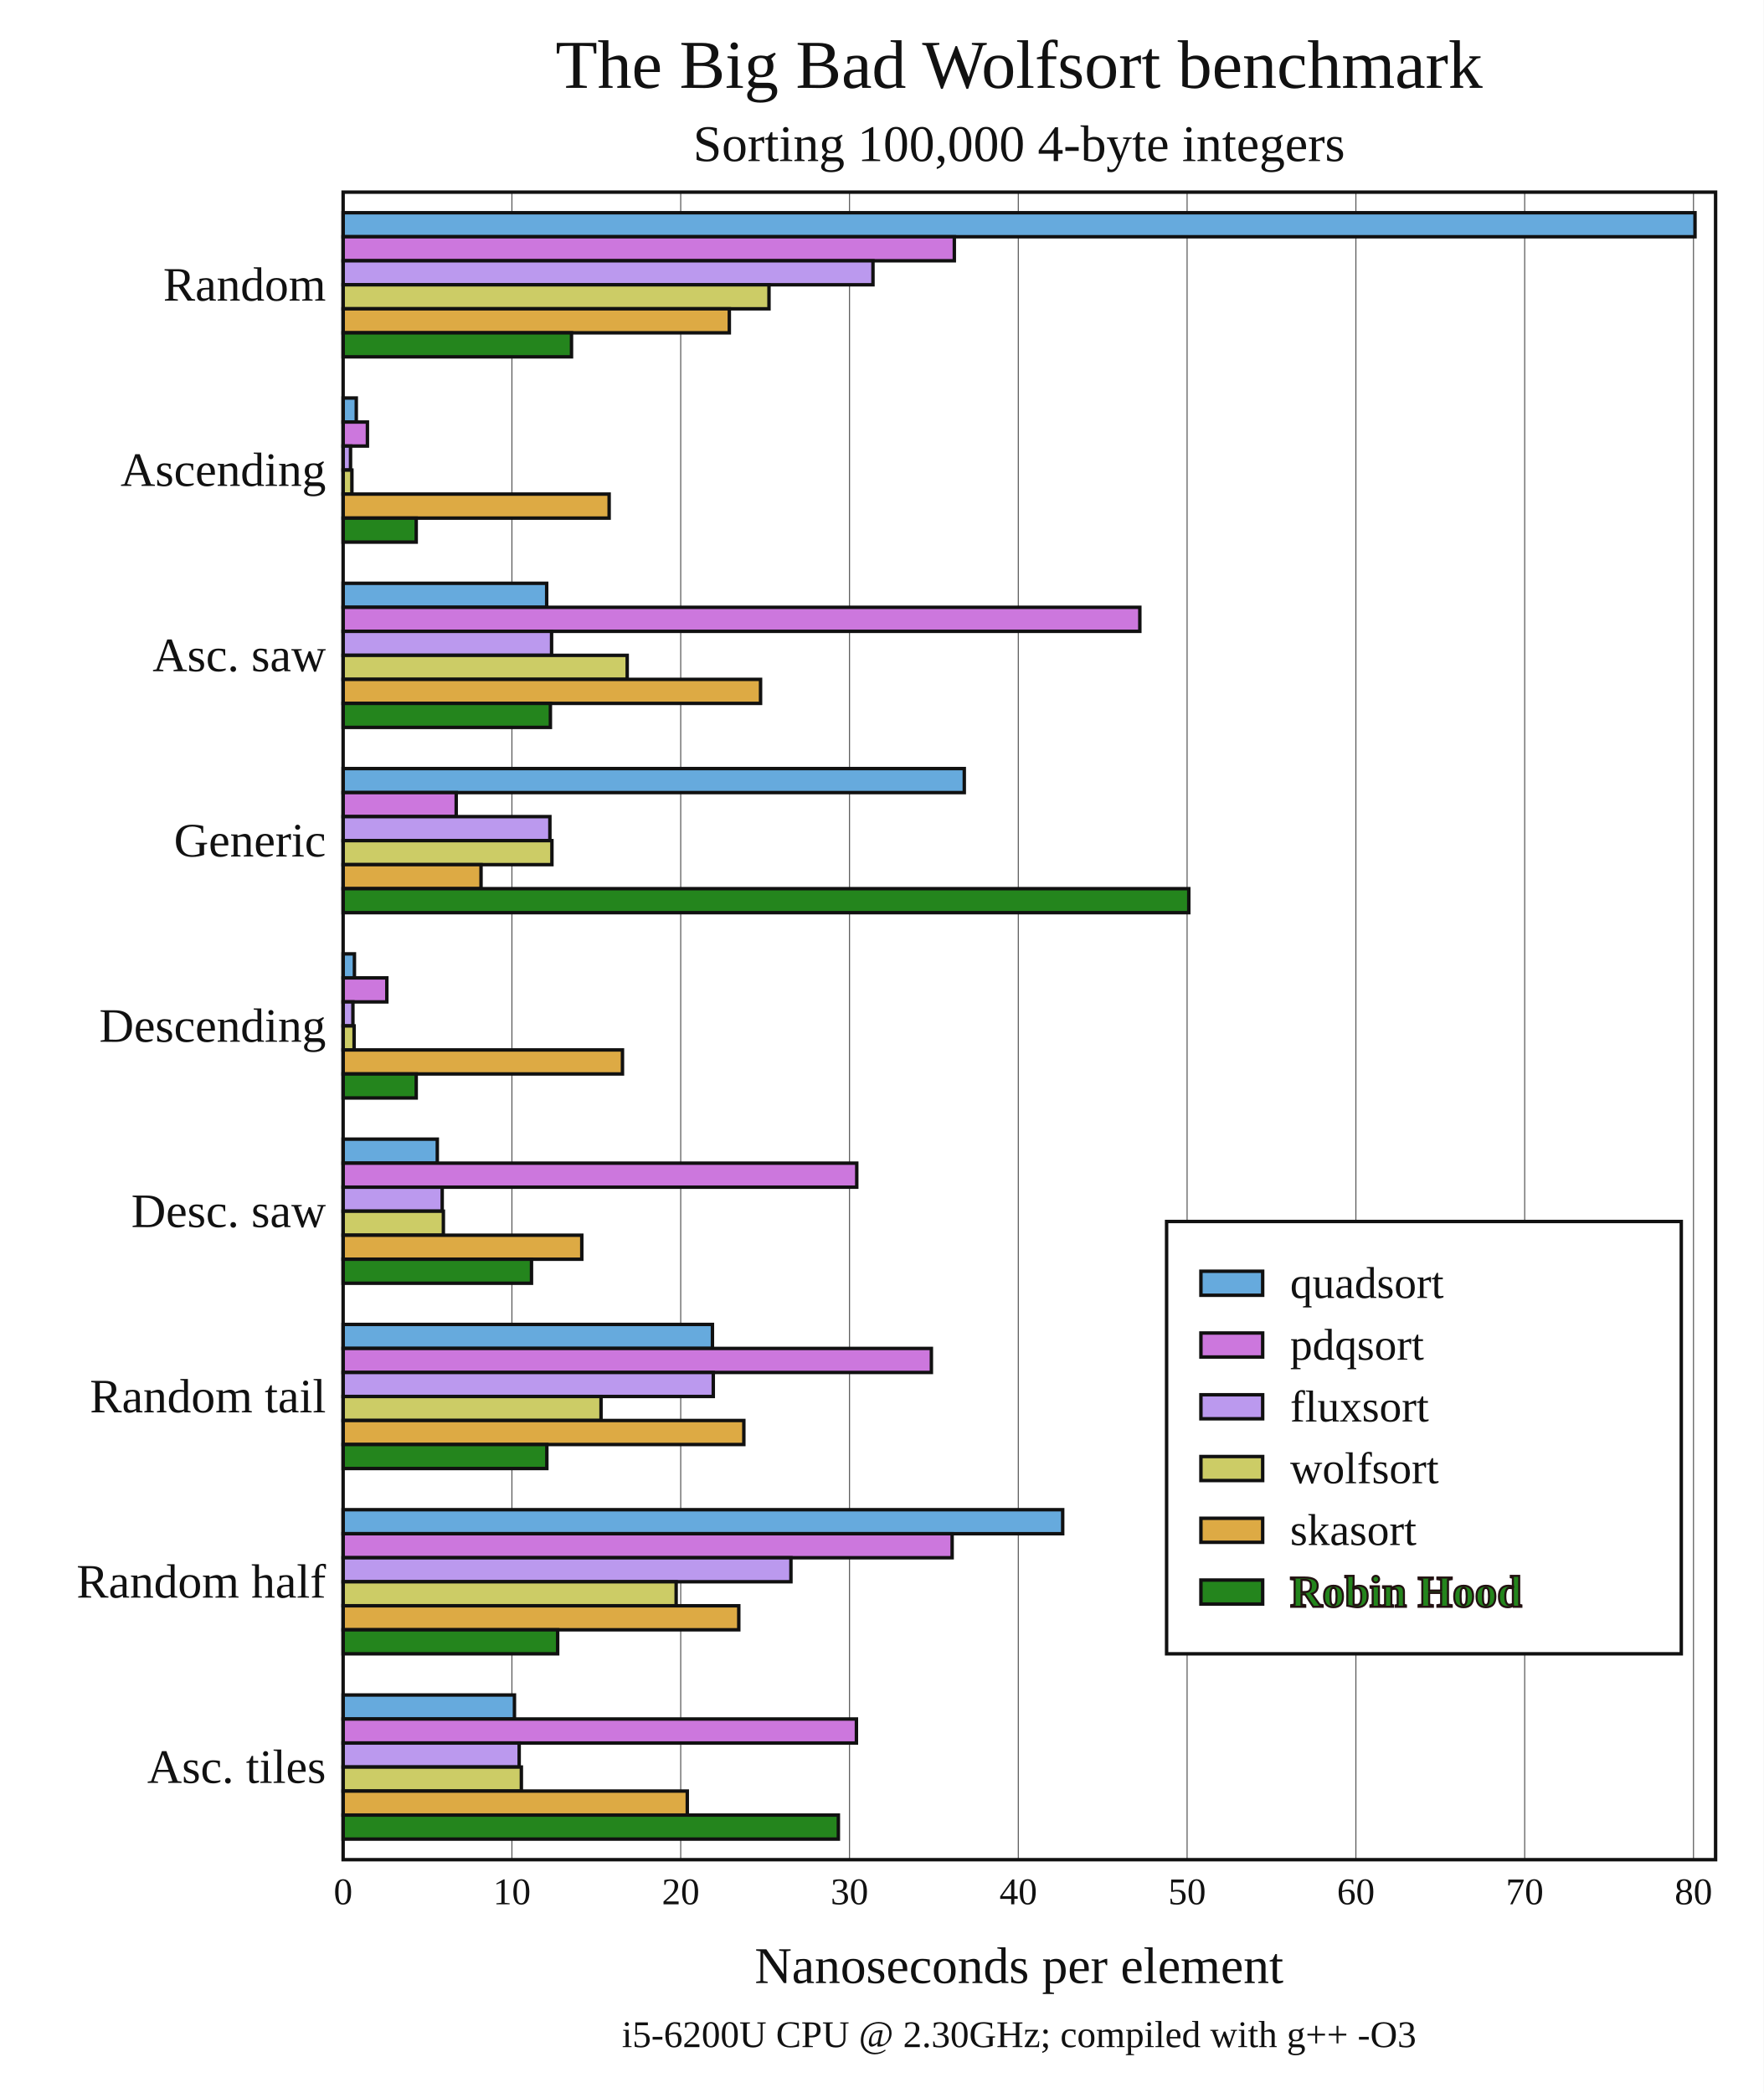
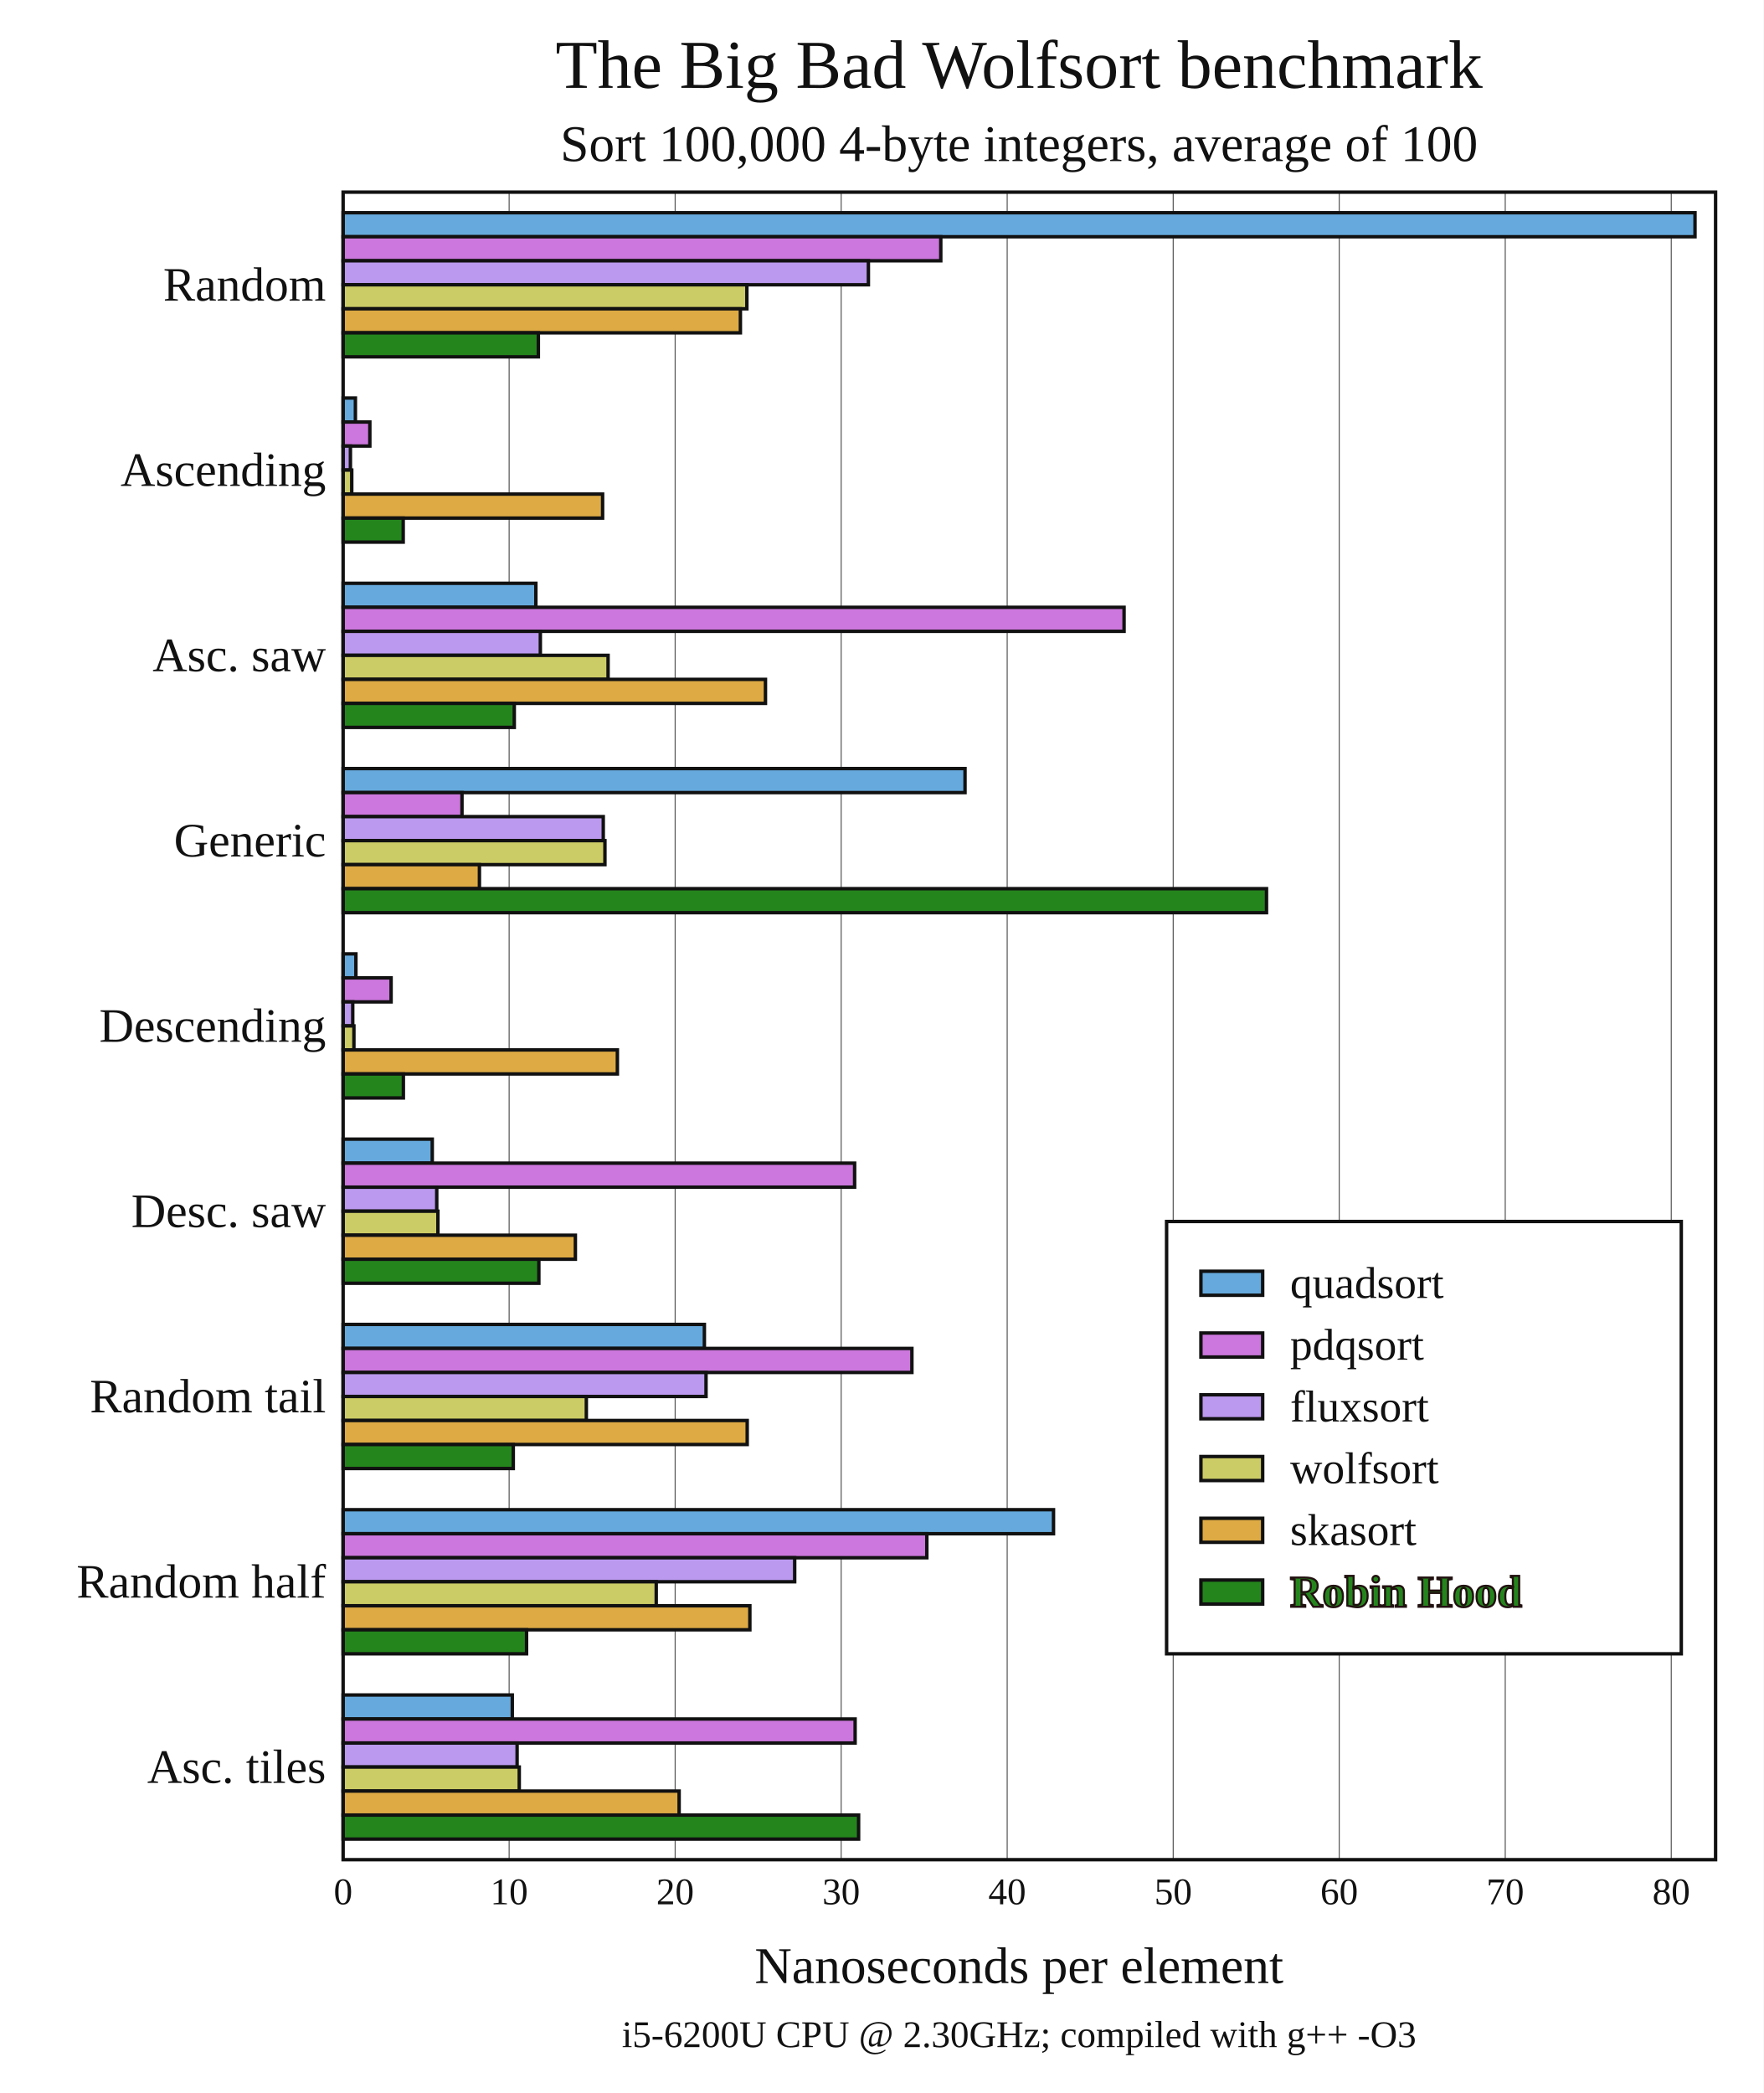
- <svg xmlns="http://www.w3.org/2000/svg" viewBox="0 0 514 610" height="610" width="514">
+ <svg xmlns="http://www.w3.org/2000/svg" viewBox="0 0 514 610" height="915" width="771">
  <g text-anchor="middle" font-size="14px" fill="#111">
    <rect fill="white" x="0" y="0" width="514" height="610" />
    <text dy="0.33em" font-size="20px" x="297" y="19">The Big Bad Wolfsort benchmark</text>
-     <text dy="0.33em" font-size="15px" x="297" y="42">Sorting 100,000 4-byte integers</text>
+     <text dy="0.33em" font-size="15px" x="297" y="42">Sort 100,000 4-byte integers, average of 100</text>
    <text dy="0.33em" font-size="15px" x="297" y="573">Nanoseconds per element</text>
    <text dy="0.33em" font-size="11px" x="297" y="593">i5-6200U CPU @ 2.30GHz; compiled with g++ -O3</text>
    <g stroke-width="0.3" stroke="#555">
-       <path d="M149.194 56v486" />
-       <path d="M198.389 56v486" />
-       <path d="M247.583 56v486" />
-       <path d="M296.778 56v486" />
-       <path d="M345.973 56v486" />
-       <path d="M395.167 56v486" />
-       <path d="M444.362 56v486" />
-       <path d="M493.557 56v486" />
+       <path d="M148.385 56v486" />
+       <path d="M196.770 56v486" />
+       <path d="M245.155 56v486" />
+       <path d="M293.540 56v486" />
+       <path d="M341.925 56v486" />
+       <path d="M390.310 56v486" />
+       <path d="M438.695 56v486" />
+       <path d="M487.080 56v486" />
    </g>
    <g font-size="11px">
      <text x="100" y="555">0</text>
-       <text x="149.194" y="555">10</text>
-       <text x="198.389" y="555">20</text>
-       <text x="247.583" y="555">30</text>
-       <text x="296.778" y="555">40</text>
-       <text x="345.973" y="555">50</text>
-       <text x="395.167" y="555">60</text>
-       <text x="444.362" y="555">70</text>
-       <text x="493.557" y="555">80</text>
+       <text x="148.385" y="555">10</text>
+       <text x="196.770" y="555">20</text>
+       <text x="245.155" y="555">30</text>
+       <text x="293.540" y="555">40</text>
+       <text x="341.925" y="555">50</text>
+       <text x="390.310" y="555">60</text>
+       <text x="438.695" y="555">70</text>
+       <text x="487.080" y="555">80</text>
    </g>
    <g text-anchor="end">
      <text dy="0.33em" x="95" y="83">Random</text>
      <text dy="0.33em" x="95" y="137">Ascending</text>
      <text dy="0.33em" x="95" y="191">Asc. saw</text>
      <text dy="0.33em" x="95" y="245">Generic</text>
      <text dy="0.33em" x="95" y="299">Descending</text>
      <text dy="0.33em" x="95" y="353">Desc. saw</text>
      <text dy="0.33em" x="95" y="407">Random tail</text>
      <text dy="0.33em" x="95" y="461">Random half</text>
      <text dy="0.33em" x="95" y="515">Asc. tiles</text>
    </g>
    <g stroke="#111">
      <g fill="#6ad">
        <rect x="100" y="62" width="394" height="7" />
-         <rect x="100" y="116" width="3.837" height="7" />
-         <rect x="100" y="170" width="59.328" height="7" />
-         <rect x="100" y="224" width="181.036" height="7" />
-         <rect x="100" y="278" width="3.296" height="7" />
-         <rect x="100" y="332" width="27.450" height="7" />
-         <rect x="100" y="386" width="107.637" height="7" />
-         <rect x="100" y="440" width="209.716" height="7" />
-         <rect x="100" y="494" width="49.932" height="7" />
+         <rect x="100" y="116" width="3.580" height="7" />
+         <rect x="100" y="170" width="56.175" height="7" />
+         <rect x="100" y="224" width="181.250" height="7" />
+         <rect x="100" y="278" width="3.725" height="7" />
+         <rect x="100" y="332" width="25.982" height="7" />
+         <rect x="100" y="386" width="105.286" height="7" />
+         <rect x="100" y="440" width="207.039" height="7" />
+         <rect x="100" y="494" width="49.304" height="7" />
      </g>
      <g fill="#c7d">
-         <rect x="100" y="69" width="178.133" height="7" />
-         <rect x="100" y="123" width="7.084" height="7" />
-         <rect x="100" y="177" width="232.198" height="7" />
-         <rect x="100" y="231" width="32.960" height="7" />
-         <rect x="100" y="285" width="12.741" height="7" />
-         <rect x="100" y="339" width="149.699" height="7" />
-         <rect x="100" y="393" width="171.443" height="7" />
-         <rect x="100" y="447" width="177.494" height="7" />
-         <rect x="100" y="501" width="149.600" height="7" />
+         <rect x="100" y="69" width="174.186" height="7" />
+         <rect x="100" y="123" width="7.790" height="7" />
+         <rect x="100" y="177" width="227.603" height="7" />
+         <rect x="100" y="231" width="34.643" height="7" />
+         <rect x="100" y="285" width="13.983" height="7" />
+         <rect x="100" y="339" width="149.074" height="7" />
+         <rect x="100" y="393" width="165.767" height="7" />
+         <rect x="100" y="447" width="170.122" height="7" />
+         <rect x="100" y="501" width="149.219" height="7" />
      </g>
      <g fill="#b9e">
-         <rect x="100" y="76" width="154.422" height="7" />
-         <rect x="100" y="130" width="2.164" height="7" />
-         <rect x="100" y="184" width="60.755" height="7" />
-         <rect x="100" y="238" width="60.263" height="7" />
-         <rect x="100" y="292" width="2.853" height="7" />
-         <rect x="100" y="346" width="28.877" height="7" />
-         <rect x="100" y="400" width="107.883" height="7" />
-         <rect x="100" y="454" width="130.513" height="7" />
-         <rect x="100" y="508" width="51.310" height="7" />
+         <rect x="100" y="76" width="153.090" height="7" />
+         <rect x="100" y="130" width="2.128" height="7" />
+         <rect x="100" y="184" width="57.481" height="7" />
+         <rect x="100" y="238" width="75.819" height="7" />
+         <rect x="100" y="292" width="2.806" height="7" />
+         <rect x="100" y="346" width="27.289" height="7" />
+         <rect x="100" y="400" width="105.769" height="7" />
+         <rect x="100" y="454" width="131.607" height="7" />
+         <rect x="100" y="508" width="50.707" height="7" />
      </g>
      <g fill="#cc6">
-         <rect x="100" y="83" width="124.118" height="7" />
-         <rect x="100" y="137" width="2.558" height="7" />
-         <rect x="100" y="191" width="82.794" height="7" />
-         <rect x="100" y="245" width="60.853" height="7" />
-         <rect x="100" y="299" width="3.197" height="7" />
-         <rect x="100" y="353" width="29.221" height="7" />
-         <rect x="100" y="407" width="75.169" height="7" />
-         <rect x="100" y="461" width="97.061" height="7" />
-         <rect x="100" y="515" width="51.949" height="7" />
+         <rect x="100" y="83" width="117.672" height="7" />
+         <rect x="100" y="137" width="2.516" height="7" />
+         <rect x="100" y="191" width="77.222" height="7" />
+         <rect x="100" y="245" width="76.303" height="7" />
+         <rect x="100" y="299" width="3.145" height="7" />
+         <rect x="100" y="353" width="27.627" height="7" />
+         <rect x="100" y="407" width="70.884" height="7" />
+         <rect x="100" y="461" width="91.254" height="7" />
+         <rect x="100" y="515" width="51.336" height="7" />
      </g>
      <g fill="#da4">
-         <rect x="100" y="90" width="112.557" height="7" />
-         <rect x="100" y="144" width="77.530" height="7" />
-         <rect x="100" y="198" width="121.658" height="7" />
-         <rect x="100" y="252" width="40.192" height="7" />
-         <rect x="100" y="306" width="81.417" height="7" />
-         <rect x="100" y="360" width="69.561" height="7" />
-         <rect x="100" y="414" width="116.788" height="7" />
-         <rect x="100" y="468" width="115.312" height="7" />
-         <rect x="100" y="522" width="100.307" height="7" />
+         <rect x="100" y="90" width="115.785" height="7" />
+         <rect x="100" y="144" width="75.625" height="7" />
+         <rect x="100" y="198" width="123.091" height="7" />
+         <rect x="100" y="252" width="39.724" height="7" />
+         <rect x="100" y="306" width="79.932" height="7" />
+         <rect x="100" y="360" width="67.690" height="7" />
+         <rect x="100" y="414" width="117.769" height="7" />
+         <rect x="100" y="468" width="118.543" height="7" />
+         <rect x="100" y="522" width="97.931" height="7" />
      </g>
      <g fill="#24851d">
-         <rect x="100" y="97" width="66.560" height="7" />
-         <rect x="100" y="151" width="21.301" height="7" />
-         <rect x="100" y="205" width="60.411" height="7" />
-         <rect x="100" y="259" width="246.465" height="7" />
-         <rect x="100" y="313" width="21.301" height="7" />
-         <rect x="100" y="367" width="54.901" height="7" />
-         <rect x="100" y="421" width="59.377" height="7" />
-         <rect x="100" y="475" width="62.526" height="7" />
-         <rect x="100" y="529" width="144.337" height="7" />
+         <rect x="100" y="97" width="56.900" height="7" />
+         <rect x="100" y="151" width="17.515" height="7" />
+         <rect x="100" y="205" width="49.885" height="7" />
+         <rect x="100" y="259" width="269.118" height="7" />
+         <rect x="100" y="313" width="17.563" height="7" />
+         <rect x="100" y="367" width="57.046" height="7" />
+         <rect x="100" y="421" width="49.594" height="7" />
+         <rect x="100" y="475" width="53.465" height="7" />
+         <rect x="100" y="529" width="150.235" height="7" />
      </g>
    </g>
    <rect stroke="#111" fill="none" x="100" y="56" width="400" height="486" />
    <g transform="translate(340,356)" text-anchor="start" font-size="13px">
      <rect fill="white" stroke="#111" x="0" y="0" width="150" height="126" />
      <g stroke="#111">
        <rect fill="#6ad" x="10" y="14.5" width="18" height="7" />
        <rect fill="#c7d" x="10" y="32.5" width="18" height="7" />
        <rect fill="#b9e" x="10" y="50.5" width="18" height="7" />
        <rect fill="#cc6" x="10" y="68.5" width="18" height="7" />
        <rect fill="#da4" x="10" y="86.5" width="18" height="7" />
        <rect fill="#24851d" x="10" y="104.5" width="18" height="7" />
      </g>
      <text dy="0.33em" x="36" y="18">quadsort</text>
      <text dy="0.33em" x="36" y="36">pdqsort</text>
      <text dy="0.33em" x="36" y="54">fluxsort</text>
      <text dy="0.33em" x="36" y="72">wolfsort</text>
      <text dy="0.33em" x="36" y="90">skasort</text>
      <text dy="0.33em" font-weight="bold" stroke-width="0.6" stroke="#211" fill="#24851d" x="36" y="108">Robin Hood</text>
    </g>
  </g>
</svg>
